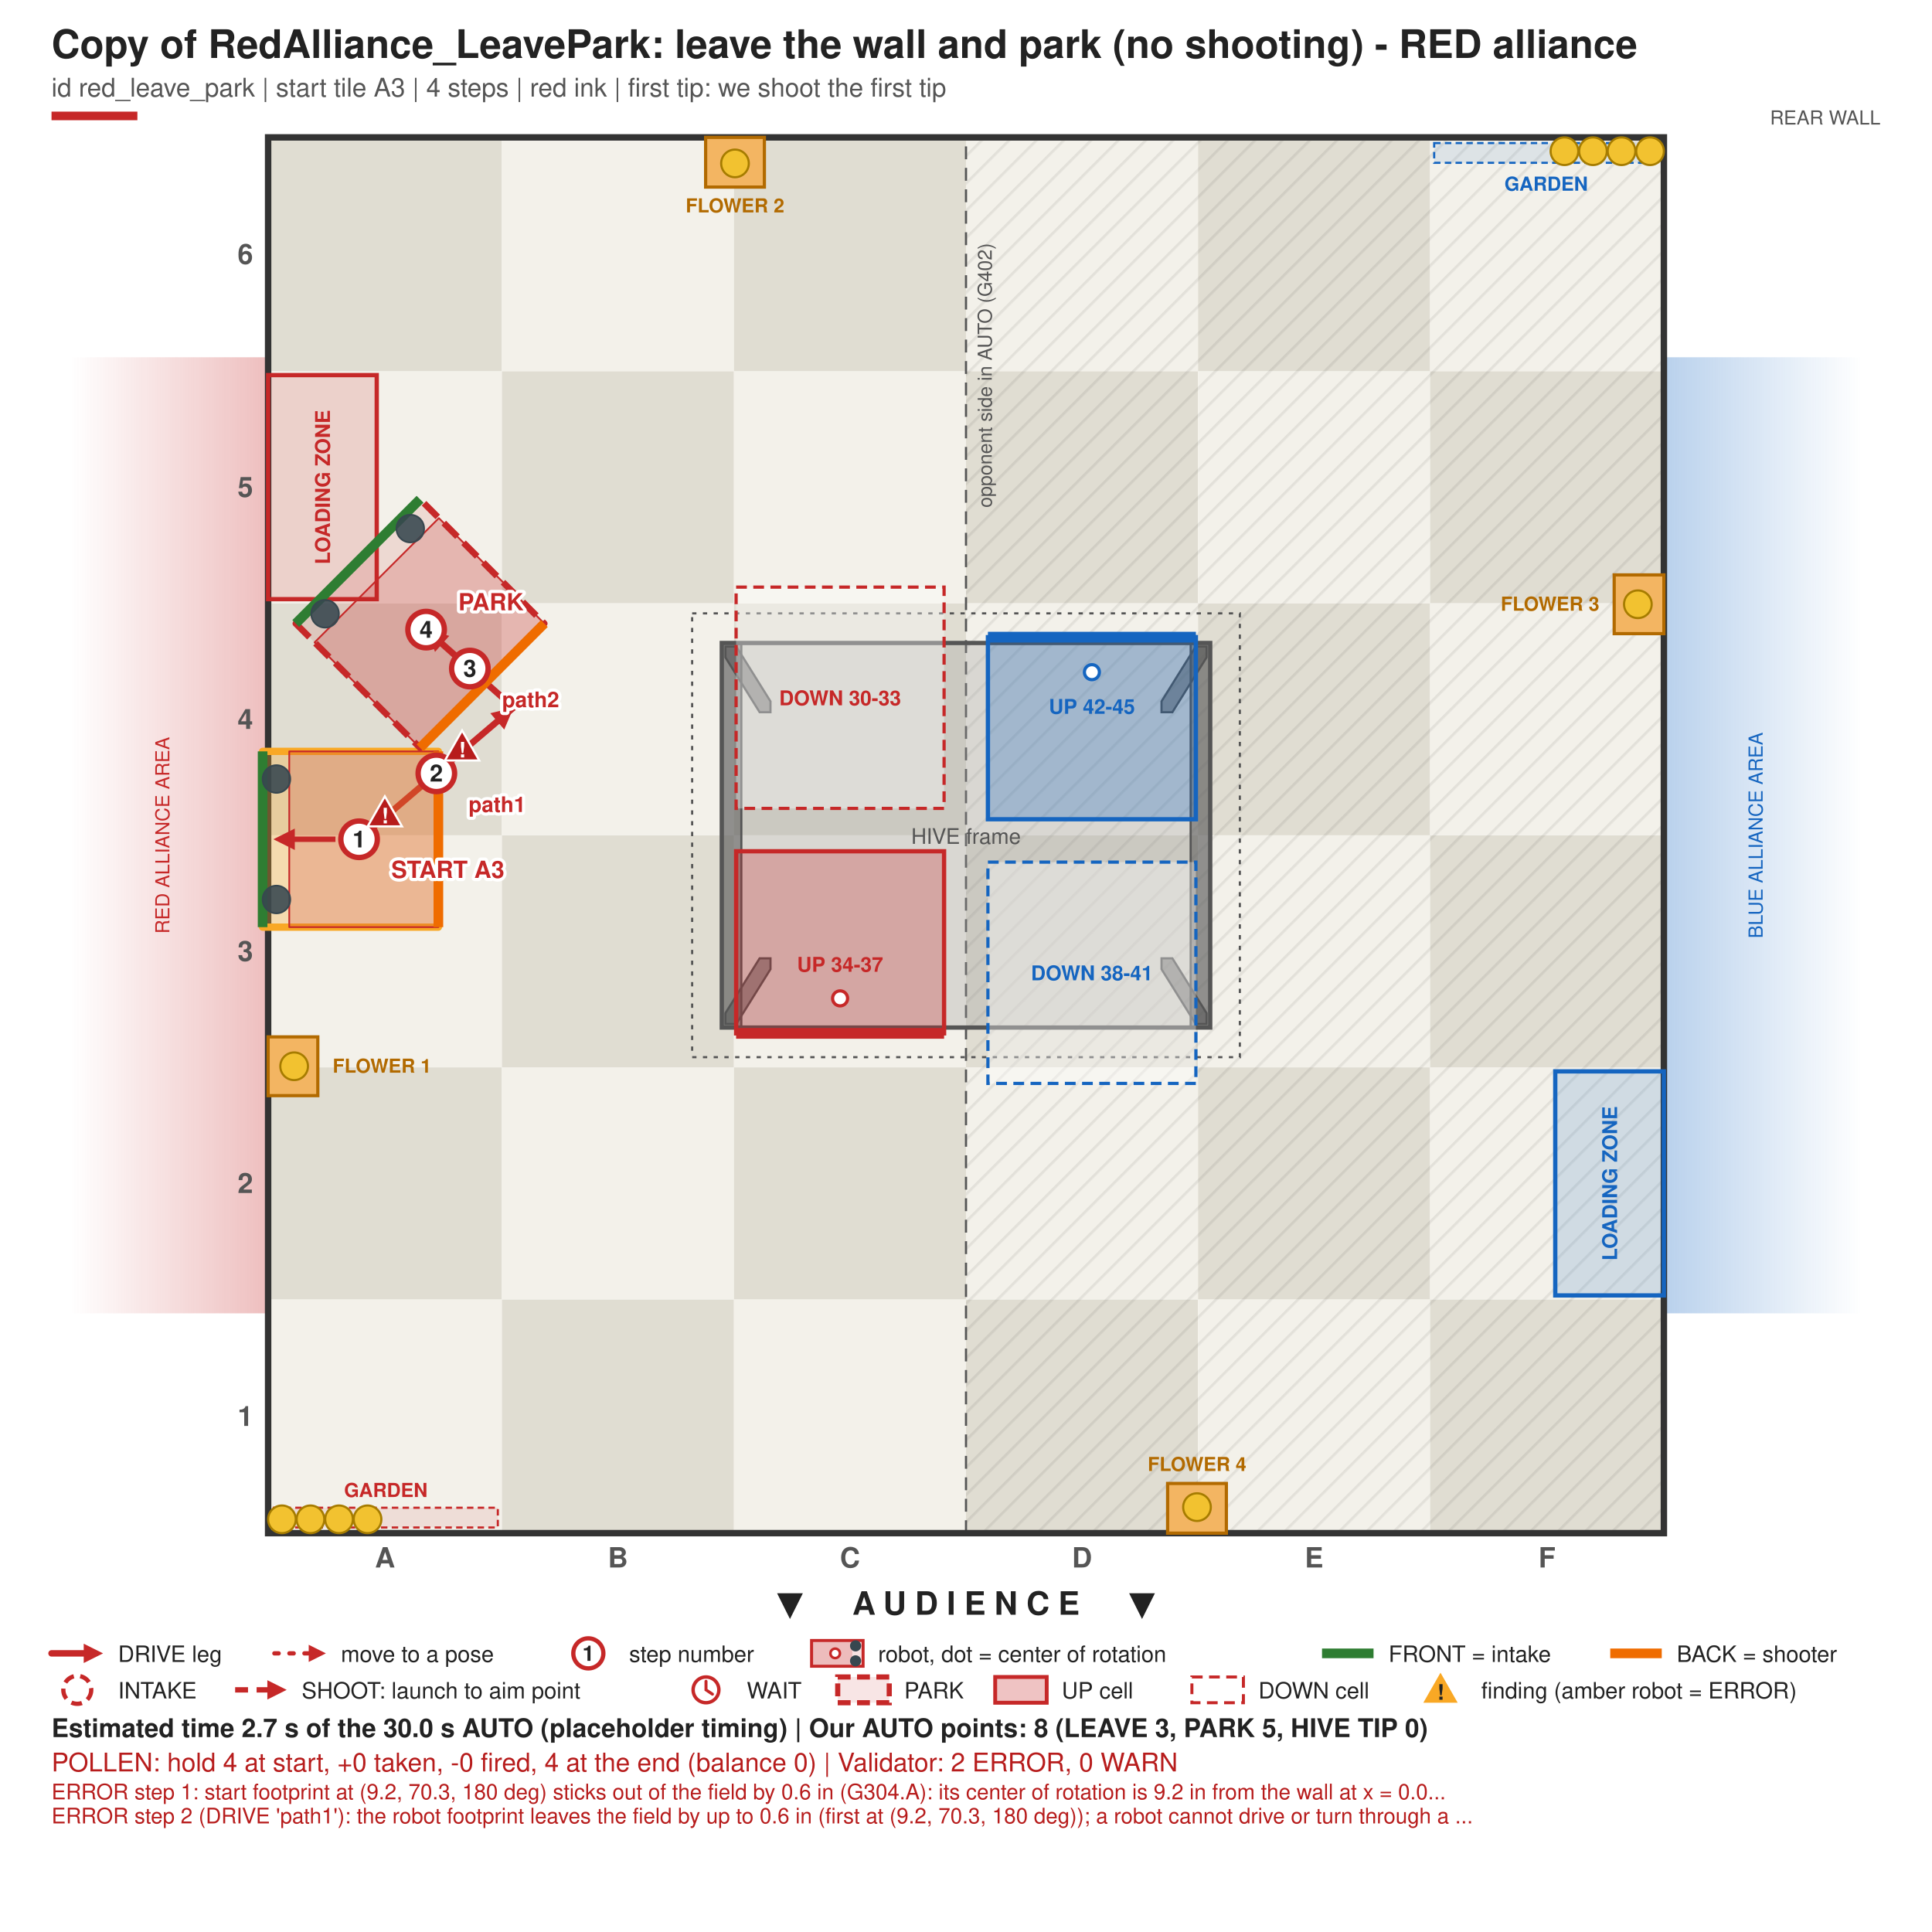
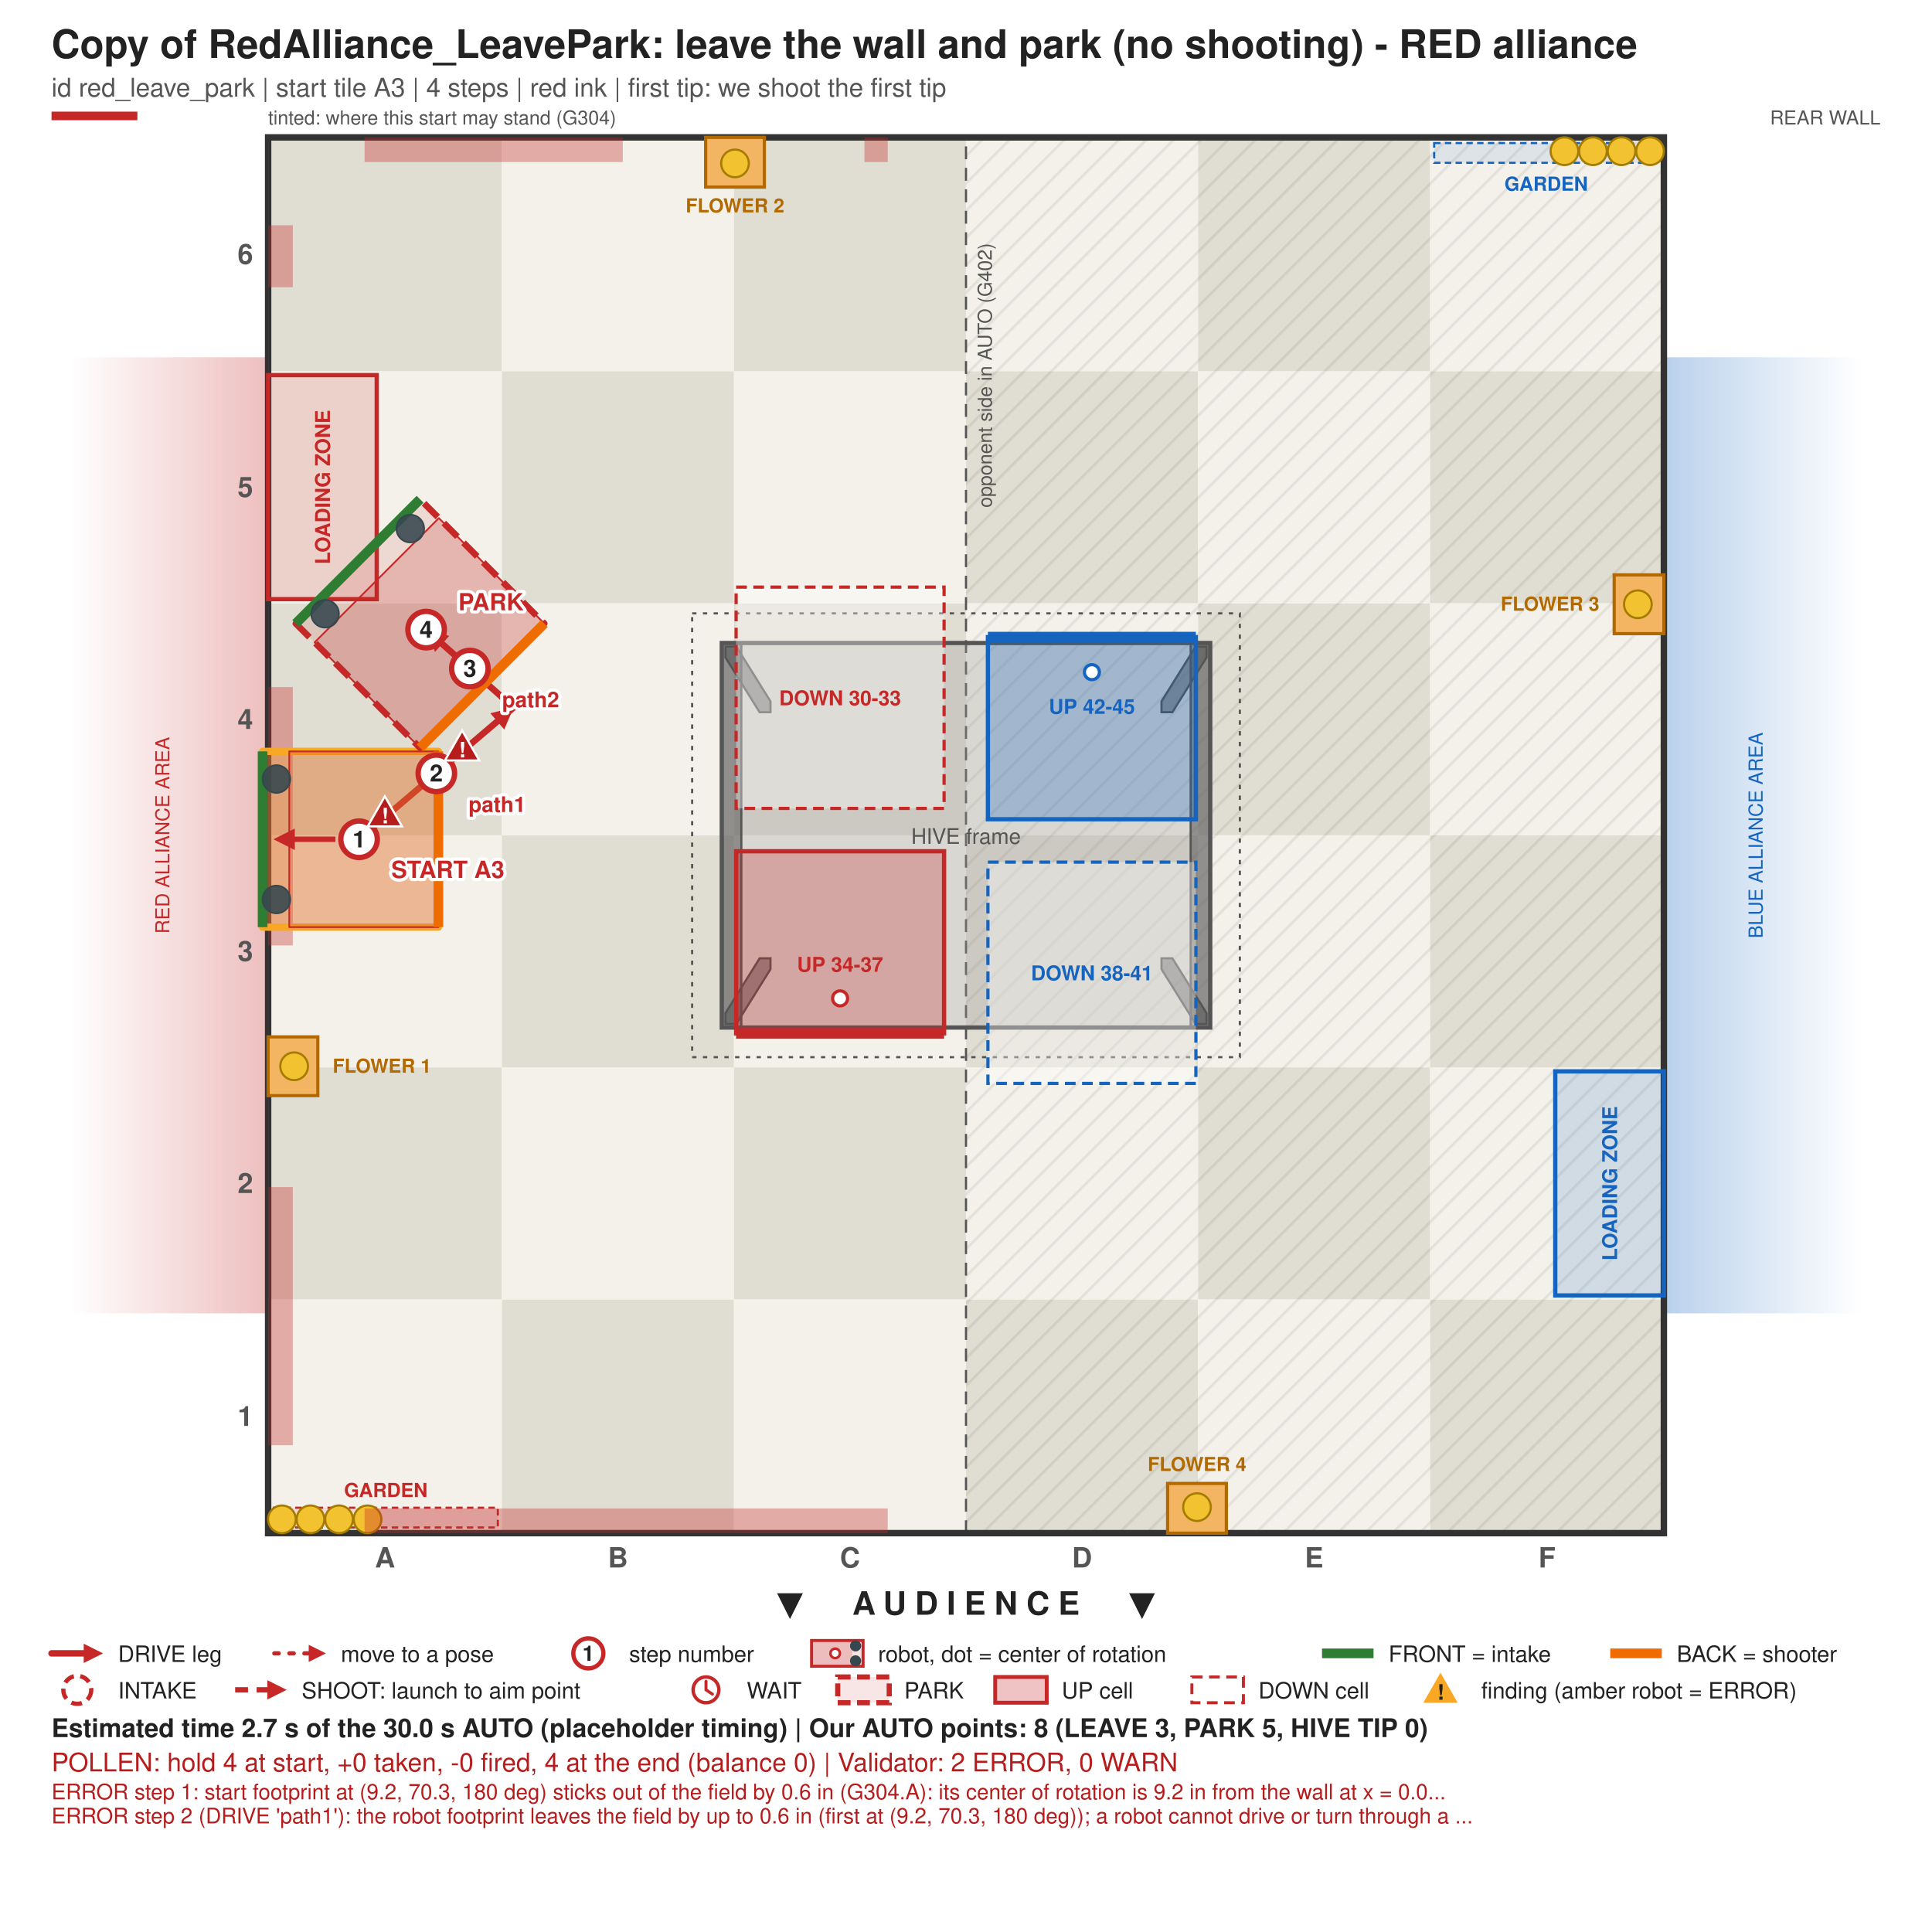
<svg xmlns="http://www.w3.org/2000/svg" viewBox="0 0 900 900" width="900" height="900" role="img" aria-labelledby="svg-title svg-desc" font-family="Helvetica, Arial, sans-serif">
  <defs>
    <linearGradient id="area-red" x1="1" y1="0" x2="0" y2="0">
      <stop offset="0" stop-color="#c62828" stop-opacity="0.30" />
      <stop offset="1" stop-color="#c62828" stop-opacity="0" />
    </linearGradient>
    <linearGradient id="area-blue" x1="0" y1="0" x2="1" y2="0">
      <stop offset="0" stop-color="#1565c0" stop-opacity="0.30" />
      <stop offset="1" stop-color="#1565c0" stop-opacity="0" />
    </linearGradient>
    <pattern id="opponent-hatch" width="9" height="9" patternUnits="userSpaceOnUse" patternTransform="rotate(45)">
      <line x1="0" y1="0" x2="0" y2="9" stroke="#000000" stroke-opacity="0.07" stroke-width="2.5" />
    </pattern>
  </defs>
  <rect id="background" x="0" y="0" width="900" height="900" fill="#ffffff" />
  <text id="title" x="24" y="27" font-size="18.33" font-weight="bold" fill="#222222">Copy of RedAlliance_LeavePark: leave the wall and park (no shooting) - RED alliance</text>
  <text id="subtitle" x="24" y="45" font-size="12" fill="#555555">id red_leave_park  |  start tile A3  |  4 steps  |  red ink  |  first tip: we shoot the first tip</text>
  <rect x="24" y="52" width="40" height="4" fill="#c62828" />
  <g id="field">
    <rect class="alliance-area" data-alliance="RED" x="32.9" y="166.43" width="92" height="445.37" fill="url(#area-red)" />
    <rect class="alliance-area" data-alliance="BLUE" x="775.1" y="166.43" width="92" height="445.37" fill="url(#area-blue)" />
    <text x="78.9" y="389.12" font-size="9" fill="#c62828" text-anchor="middle" transform="rotate(-90 78.9 389.12)">RED ALLIANCE AREA</text>
    <text x="821.1" y="389.12" font-size="9" fill="#1565c0" text-anchor="middle" transform="rotate(-90 821.1 389.12)">BLUE ALLIANCE AREA</text>
    <rect class="tile" data-tile="A1" x="124.9" y="605.3" width="108.9" height="108.9" fill="#f3f1ea" />
    <rect class="tile" data-tile="A2" x="124.9" y="497.2" width="108.9" height="108.1" fill="#e0ddd2" />
    <rect class="tile" data-tile="A3" x="124.9" y="389.1" width="108.9" height="108.1" fill="#f3f1ea" />
    <rect class="tile" data-tile="A4" x="124.9" y="281" width="108.9" height="108.1" fill="#e0ddd2" />
    <rect class="tile" data-tile="A5" x="124.9" y="172.9" width="108.9" height="108.1" fill="#f3f1ea" />
    <rect class="tile" data-tile="A6" x="124.9" y="64" width="108.9" height="108.9" fill="#e0ddd2" />
    <rect class="tile" data-tile="B1" x="233.8" y="605.3" width="108.1" height="108.9" fill="#e0ddd2" />
    <rect class="tile" data-tile="B2" x="233.8" y="497.2" width="108.1" height="108.1" fill="#f3f1ea" />
    <rect class="tile" data-tile="B3" x="233.8" y="389.1" width="108.1" height="108.1" fill="#e0ddd2" />
    <rect class="tile" data-tile="B4" x="233.8" y="281" width="108.1" height="108.1" fill="#f3f1ea" />
    <rect class="tile" data-tile="B5" x="233.8" y="172.9" width="108.1" height="108.1" fill="#e0ddd2" />
    <rect class="tile" data-tile="B6" x="233.8" y="64" width="108.1" height="108.9" fill="#f3f1ea" />
    <rect class="tile" data-tile="C1" x="341.9" y="605.3" width="108.1" height="108.9" fill="#f3f1ea" />
    <rect class="tile" data-tile="C2" x="341.9" y="497.2" width="108.1" height="108.1" fill="#e0ddd2" />
    <rect class="tile" data-tile="C3" x="341.9" y="389.1" width="108.1" height="108.1" fill="#f3f1ea" />
    <rect class="tile" data-tile="C4" x="341.9" y="281" width="108.1" height="108.1" fill="#e0ddd2" />
    <rect class="tile" data-tile="C5" x="341.9" y="172.9" width="108.1" height="108.1" fill="#f3f1ea" />
    <rect class="tile" data-tile="C6" x="341.9" y="64" width="108.1" height="108.9" fill="#e0ddd2" />
    <rect class="tile" data-tile="D1" x="450" y="605.3" width="108.1" height="108.9" fill="#e0ddd2" />
    <rect class="tile" data-tile="D2" x="450" y="497.2" width="108.1" height="108.1" fill="#f3f1ea" />
    <rect class="tile" data-tile="D3" x="450" y="389.1" width="108.1" height="108.1" fill="#e0ddd2" />
    <rect class="tile" data-tile="D4" x="450" y="281" width="108.1" height="108.1" fill="#f3f1ea" />
    <rect class="tile" data-tile="D5" x="450" y="172.9" width="108.1" height="108.1" fill="#e0ddd2" />
    <rect class="tile" data-tile="D6" x="450" y="64" width="108.1" height="108.9" fill="#f3f1ea" />
    <rect class="tile" data-tile="E1" x="558.1" y="605.3" width="108.1" height="108.9" fill="#f3f1ea" />
    <rect class="tile" data-tile="E2" x="558.1" y="497.2" width="108.1" height="108.1" fill="#e0ddd2" />
    <rect class="tile" data-tile="E3" x="558.1" y="389.1" width="108.1" height="108.1" fill="#f3f1ea" />
    <rect class="tile" data-tile="E4" x="558.1" y="281" width="108.1" height="108.1" fill="#e0ddd2" />
    <rect class="tile" data-tile="E5" x="558.1" y="172.9" width="108.1" height="108.1" fill="#f3f1ea" />
    <rect class="tile" data-tile="E6" x="558.1" y="64" width="108.1" height="108.9" fill="#e0ddd2" />
    <rect class="tile" data-tile="F1" x="666.2" y="605.3" width="108.9" height="108.9" fill="#e0ddd2" />
    <rect class="tile" data-tile="F2" x="666.2" y="497.2" width="108.9" height="108.1" fill="#f3f1ea" />
    <rect class="tile" data-tile="F3" x="666.2" y="389.1" width="108.9" height="108.1" fill="#e0ddd2" />
    <rect class="tile" data-tile="F4" x="666.2" y="281" width="108.9" height="108.1" fill="#f3f1ea" />
    <rect class="tile" data-tile="F5" x="666.2" y="172.9" width="108.9" height="108.1" fill="#e0ddd2" />
    <rect class="tile" data-tile="F6" x="666.2" y="64" width="108.9" height="108.9" fill="#f3f1ea" />
    <rect id="opponent-side" x="450" y="64" width="325.1" height="650.2" fill="url(#opponent-hatch)" />
    <line id="side-line" x1="450" y1="714.2" x2="450" y2="64" stroke="#555555" stroke-width="1" stroke-dasharray="6 4" />
    <text id="opponent-label" x="462" y="174.86" font-size="9" fill="#555555" text-anchor="middle" transform="rotate(-90 462 174.86)">opponent side in AUTO (G402)</text>
    <text class="tile-label" x="179.35" y="730.2" font-size="13" font-weight="bold" text-anchor="middle" fill="#555555">A</text>
    <text class="tile-label" x="287.85" y="730.2" font-size="13" font-weight="bold" text-anchor="middle" fill="#555555">B</text>
    <text class="tile-label" x="395.95" y="730.2" font-size="13" font-weight="bold" text-anchor="middle" fill="#555555">C</text>
    <text class="tile-label" x="504.05" y="730.2" font-size="13" font-weight="bold" text-anchor="middle" fill="#555555">D</text>
    <text class="tile-label" x="612.15" y="730.2" font-size="13" font-weight="bold" text-anchor="middle" fill="#555555">E</text>
    <text class="tile-label" x="720.65" y="730.2" font-size="13" font-weight="bold" text-anchor="middle" fill="#555555">F</text>
    <text class="tile-label" x="117.9" y="664.25" font-size="13" font-weight="bold" text-anchor="end" fill="#555555">1</text>
    <text class="tile-label" x="117.9" y="555.75" font-size="13" font-weight="bold" text-anchor="end" fill="#555555">2</text>
    <text class="tile-label" x="117.9" y="447.65" font-size="13" font-weight="bold" text-anchor="end" fill="#555555">3</text>
    <text class="tile-label" x="117.9" y="339.55" font-size="13" font-weight="bold" text-anchor="end" fill="#555555">4</text>
    <text class="tile-label" x="117.9" y="231.45" font-size="13" font-weight="bold" text-anchor="end" fill="#555555">5</text>
    <text class="tile-label" x="117.9" y="122.95" font-size="13" font-weight="bold" text-anchor="end" fill="#555555">6</text>
    <rect id="field-border" x="124.9" y="64" width="650.2" height="650.2" fill="none" stroke="#333333" stroke-width="3" />
  </g>
  <g id="structures">
    <rect id="hive-frame" x="336.23" y="299.53" width="227.54" height="179.14" fill="#9a9a9a" fill-opacity="0.30" stroke="#555555" stroke-width="2" />
    <rect id="hive-keepout" x="322.43" y="285.73" width="255.14" height="206.74" fill="none" stroke="#555555" stroke-width="1" stroke-dasharray="2 3" />
    <g id="hive-solid">
      <polygon class="hive-foot" points="336.23,478.67 345.35,478.67 345.35,299.53 336.23,299.53" fill="#555555" fill-opacity="0.55" stroke="#555555" stroke-width="1" />
      <polygon class="hive-foot" points="554.65,478.67 563.77,478.67 563.77,299.53 554.65,299.53" fill="#555555" fill-opacity="0.55" stroke="#555555" stroke-width="1" />
      <polygon class="hive-foot" points="337.94,477.01 343,477.01 358.92,451.48 358.92,446.42 353.86,446.42 337.94,471.95" fill="#555555" fill-opacity="0.55" stroke="#555555" stroke-width="1" />
      <polygon class="hive-foot" points="337.94,306.25 353.86,331.78 358.92,331.78 358.92,326.72 343,301.19 337.94,301.19" fill="#555555" fill-opacity="0.55" stroke="#555555" stroke-width="1" />
      <polygon class="hive-foot" points="541.08,451.48 557,477.01 562.06,477.01 562.06,471.95 546.14,446.42 541.08,446.42" fill="#555555" fill-opacity="0.55" stroke="#555555" stroke-width="1" />
      <polygon class="hive-foot" points="541.08,331.78 546.14,331.78 562.06,306.25 562.06,301.19 557,301.19 541.08,326.72" fill="#555555" fill-opacity="0.55" stroke="#555555" stroke-width="1" />
    </g>
    <text x="450" y="393.1" font-size="10" fill="#555555" text-anchor="middle">HIVE frame</text>
    <g class="hive" data-alliance="RED">
      <g class="cell cell-down" data-alliance="RED" data-side="REAR">
        <rect x="342.91" y="273.5" width="96.88" height="103.09" fill="#ffffff" fill-opacity="0.35" stroke="#c62828" stroke-width="1.5" stroke-dasharray="5 3" />
        <text x="391.35" y="328.55" font-size="9.5" font-weight="bold" fill="#c62828" text-anchor="middle">DOWN 30-33</text>
      </g>
      <g class="cell cell-up" data-alliance="RED" data-side="AUDIENCE">
        <rect x="342.91" y="396.55" width="96.88" height="84.82" fill="#c62828" fill-opacity="0.28" stroke="#c62828" stroke-width="2" />
        <line class="cell-opening" x1="342.91" y1="481.38" x2="439.79" y2="481.38" stroke="#c62828" stroke-width="5" />
        <circle class="aim-point" cx="391.35" cy="465.08" r="3.5" fill="#ffffff" stroke="#c62828" stroke-width="1.5" />
        <text x="391.35" y="452.68" font-size="9.5" font-weight="bold" fill="#c62828" text-anchor="middle">UP 34-37</text>
      </g>
    </g>
    <g class="hive" data-alliance="BLUE">
      <g class="cell cell-down" data-alliance="BLUE" data-side="AUDIENCE">
        <rect x="460.21" y="401.61" width="96.88" height="103.09" fill="#ffffff" fill-opacity="0.35" stroke="#1565c0" stroke-width="1.5" stroke-dasharray="5 3" />
        <text x="508.65" y="456.66" font-size="9.5" font-weight="bold" fill="#1565c0" text-anchor="middle">DOWN 38-41</text>
      </g>
      <g class="cell cell-up" data-alliance="BLUE" data-side="REAR">
        <rect x="460.21" y="296.82" width="96.88" height="84.82" fill="#1565c0" fill-opacity="0.28" stroke="#1565c0" stroke-width="2" />
        <line class="cell-opening" x1="460.21" y1="296.82" x2="557.09" y2="296.82" stroke="#1565c0" stroke-width="5" />
        <circle class="aim-point" cx="508.65" cy="313.12" r="3.5" fill="#ffffff" stroke="#1565c0" stroke-width="1.5" />
        <text x="508.65" y="332.52" font-size="9.5" font-weight="bold" fill="#1565c0" text-anchor="middle">UP 42-45</text>
      </g>
    </g>
    <g class="flower" data-flower="1">
      <rect x="124.9" y="483.02" width="23.15" height="27.37" fill="#f3b562" stroke="#b26a00" stroke-width="1.5" />
      <circle cx="137.02" cy="496.71" r="6.44" fill="#f2c230" stroke="#a67c00" stroke-width="1" />
      <text x="154.95" y="499.71" font-size="9" fill="#b26a00" font-weight="bold" text-anchor="start">FLOWER 1</text>
    </g>
    <g class="flower" data-flower="2">
      <rect x="328.71" y="64" width="27.37" height="23.15" fill="#f3b562" stroke="#b26a00" stroke-width="1.5" />
      <circle cx="342.39" cy="76.12" r="6.44" fill="#f2c230" stroke="#a67c00" stroke-width="1" />
      <text x="342.39" y="98.95" font-size="9" fill="#b26a00" font-weight="bold" text-anchor="middle">FLOWER 2</text>
    </g>
    <g class="flower" data-flower="3">
      <rect x="751.95" y="267.81" width="23.15" height="27.37" fill="#f3b562" stroke="#b26a00" stroke-width="1.5" />
      <circle cx="762.98" cy="281.49" r="6.44" fill="#f2c230" stroke="#a67c00" stroke-width="1" />
      <text x="745.05" y="284.49" font-size="9" fill="#b26a00" font-weight="bold" text-anchor="end">FLOWER 3</text>
    </g>
    <g class="flower" data-flower="4">
      <rect x="543.92" y="691.05" width="27.37" height="23.15" fill="#f3b562" stroke="#b26a00" stroke-width="1.5" />
      <circle cx="557.61" cy="702.08" r="6.44" fill="#f2c230" stroke="#a67c00" stroke-width="1" />
      <text x="557.61" y="685.25" font-size="9" fill="#b26a00" font-weight="bold" text-anchor="middle">FLOWER 4</text>
    </g>
    <g class="garden" data-alliance="RED">
      <rect x="127.54" y="702.36" width="104.37" height="9.2" fill="#c62828" fill-opacity="0.10" stroke="#c62828" stroke-width="1" stroke-dasharray="3 2" />
      <circle class="pollen" cx="131.34" cy="707.76" r="6.44" fill="#f2c230" stroke="#a67c00" stroke-width="1" />
      <circle class="pollen" cx="144.63" cy="707.76" r="6.44" fill="#f2c230" stroke="#a67c00" stroke-width="1" />
      <circle class="pollen" cx="157.93" cy="707.76" r="6.44" fill="#f2c230" stroke="#a67c00" stroke-width="1" />
      <circle class="pollen" cx="171.22" cy="707.76" r="6.44" fill="#f2c230" stroke="#a67c00" stroke-width="1" />
      <text x="179.73" y="697.36" font-size="9" fill="#c62828" text-anchor="middle" font-weight="bold">GARDEN</text>
    </g>
    <g class="loading-zone" data-alliance="RED">
      <rect x="124.9" y="174.74" width="50.6" height="104.37" fill="#c62828" fill-opacity="0.16" stroke="#c62828" stroke-width="2" />
      <text x="150.2" y="230.43" font-size="9.5" font-weight="bold" fill="#c62828" text-anchor="middle" transform="rotate(-90 150.2 226.93)">LOADING ZONE</text>
    </g>
    <g class="garden" data-alliance="BLUE">
      <rect x="668.09" y="66.64" width="104.37" height="9.2" fill="#1565c0" fill-opacity="0.10" stroke="#1565c0" stroke-width="1" stroke-dasharray="3 2" />
      <circle class="pollen" cx="768.66" cy="70.44" r="6.44" fill="#f2c230" stroke="#a67c00" stroke-width="1" />
      <circle class="pollen" cx="755.37" cy="70.44" r="6.44" fill="#f2c230" stroke="#a67c00" stroke-width="1" />
      <circle class="pollen" cx="742.07" cy="70.44" r="6.44" fill="#f2c230" stroke="#a67c00" stroke-width="1" />
      <circle class="pollen" cx="728.78" cy="70.44" r="6.44" fill="#f2c230" stroke="#a67c00" stroke-width="1" />
      <text x="720.27" y="88.84" font-size="9" fill="#1565c0" text-anchor="middle" font-weight="bold">GARDEN</text>
    </g>
    <g class="loading-zone" data-alliance="BLUE">
      <rect x="724.5" y="499.09" width="50.6" height="104.37" fill="#1565c0" fill-opacity="0.16" stroke="#1565c0" stroke-width="2" />
      <text x="749.8" y="554.77" font-size="9.5" font-weight="bold" fill="#1565c0" text-anchor="middle" transform="rotate(-90 749.8 551.27)">LOADING ZONE</text>
    </g>
    <text id="audience-label" x="450" y="752.2" font-size="15" font-weight="bold" letter-spacing="4" text-anchor="middle" fill="#222222">AUDIENCE</text>
    <polygon class="compass-arrow" points="362,742.2 374,742.2 368,754.2" fill="#222222" />
    <polygon class="compass-arrow" points="526,742.2 538,742.2 532,754.2" fill="#222222" />
    <text x="876" y="58" font-size="9" fill="#555555" text-anchor="end">REAR WALL</text>
  </g>
+   <g id="start-bands" data-heading="180">
+     <rect class="start-band" data-wall="RED" data-from="8.9" data-to="35.05" x="124.9" y="552.99" width="11.5" height="120.27" fill="#c62828" fill-opacity="0.35" />
+     <rect class="start-band" data-wall="RED" data-from="59.52" data-to="85.68" x="124.9" y="320.05" width="11.5" height="120.37" fill="#c62828" fill-opacity="0.35" />
+     <rect class="start-band" data-wall="RED" data-from="126.17" data-to="132.45" x="124.9" y="104.94" width="11.5" height="28.86" fill="#c62828" fill-opacity="0.35" />
+     <rect class="start-band" data-wall="AUDIENCE" data-from="9.77" data-to="62.74" x="169.84" y="702.7" width="243.68" height="11.5" fill="#c62828" fill-opacity="0.35" />
+     <rect class="start-band" data-wall="REAR" data-from="9.77" data-to="35.92" x="169.84" y="64" width="120.27" height="11.5" fill="#c62828" fill-opacity="0.35" />
+     <rect class="start-band" data-wall="REAR" data-from="60.39" data-to="62.74" x="402.68" y="64" width="10.85" height="11.5" fill="#c62828" fill-opacity="0.35" />
+     <text class="start-band-label" x="124.9" y="58" font-size="9" fill="#555555">tinted: where this start may stand (G304)</text>
+   </g>
  <g id="route" data-ink="#c62828" data-alliance="RED" data-route="red_leave_park">
    <g class="drive-leg" data-step="2" data-mode="LINEAR">
      <path class="leg" d="M 167.27 390.96 L 239.26 329.57" fill="none" stroke="#c62828" stroke-width="3" stroke-linecap="round" stroke-linejoin="round" />
      <polygon class="arrowhead" points="239.26,329.57 234.89,339.86 228.41,332.25" fill="#c62828" />
    </g>
    <g class="drive-leg" data-step="3" data-mode="LINEAR">
      <path class="leg" d="M 239.26 329.57 L 198.5 293.3" fill="none" stroke="#c62828" stroke-width="3" stroke-linecap="round" stroke-linejoin="round" />
      <polygon class="arrowhead" points="198.5,293.3 209.29,296.21 202.65,303.68" fill="#c62828" />
    </g>
    <g id="start-footprint" class="footprint start" data-step="1">
      <polygon class="outline error" points="122.33,431.9 204.21,431.9 204.21,350.02 122.33,350.02" fill="#f9a825" fill-opacity="0.3" stroke="#f9a825" stroke-width="3.4" stroke-linejoin="round" />
      <polygon class="chassis" points="134.75,431.9 204.21,431.9 204.21,350.02 134.75,350.02" fill="#c62828" fill-opacity="0.2" stroke="#c62828" stroke-width="0.8" stroke-linejoin="round" />
      <line class="front-edge" x1="122.33" y1="431.9" x2="122.33" y2="350.02" stroke="#2e7d32" stroke-width="4.5" />
      <line class="back-edge" x1="204.21" y1="431.9" x2="204.21" y2="350.02" stroke="#ef6c00" stroke-width="4.5" />
      <circle class="wheel" data-wheel="LEFT" cx="128.77" cy="419.02" r="6.44" fill="#37474f" fill-opacity="0.88" stroke="#37474f" stroke-width="0.8" />
      <circle class="wheel" data-wheel="RIGHT" cx="128.77" cy="362.9" r="6.44" fill="#37474f" fill-opacity="0.88" stroke="#37474f" stroke-width="0.8" />
      <g class="pose-point" data-x="9.21" data-y="70.27">
        <circle cx="167.27" cy="390.96" r="3.4" fill="#ffffff" fill-opacity="0.92" stroke="#c62828" stroke-width="1.6" />
        <line x1="163.87" y1="390.96" x2="170.67" y2="390.96" stroke="#c62828" stroke-width="1" />
        <line x1="167.27" y1="387.56" x2="167.27" y2="394.36" stroke="#c62828" stroke-width="1" />
      </g>
      <line class="heading-arrow" x1="156.27" y1="390.96" x2="135.33" y2="390.96" stroke="#c62828" stroke-width="2.5" />
      <polygon class="arrowhead" points="127.33,390.96 137.33,385.96 137.33,395.96" fill="#c62828" />
    </g>
    <g class="park-outline" data-step="4">
      <polygon class="outline" points="137.77,290.47 195.67,348.37 253.57,290.47 195.67,232.57" fill="#c62828" fill-opacity="0.12" stroke="#c62828" stroke-width="3" stroke-dasharray="9 4" stroke-linejoin="round" />
      <polygon class="chassis" points="146.55,299.25 195.67,348.37 253.57,290.47 204.45,241.36" fill="#c62828" fill-opacity="0.2" stroke="#c62828" stroke-width="0.8" stroke-linejoin="round" />
      <line class="front-edge" x1="137.77" y1="290.47" x2="195.67" y2="232.57" stroke="#2e7d32" stroke-width="4.5" />
      <line class="back-edge" x1="195.67" y1="348.37" x2="253.57" y2="290.47" stroke="#ef6c00" stroke-width="4.5" />
      <circle class="wheel" data-wheel="LEFT" cx="151.43" cy="285.92" r="6.44" fill="#37474f" fill-opacity="0.88" stroke="#37474f" stroke-width="0.8" />
      <circle class="wheel" data-wheel="RIGHT" cx="191.12" cy="246.23" r="6.44" fill="#37474f" fill-opacity="0.88" stroke="#37474f" stroke-width="0.8" />
      <g class="pose-point" data-x="16" data-y="91.5">
        <circle cx="198.5" cy="293.3" r="3.4" fill="#ffffff" fill-opacity="0.92" stroke="#c62828" stroke-width="1.6" />
        <line x1="195.1" y1="293.3" x2="201.9" y2="293.3" stroke="#c62828" stroke-width="1" />
        <line x1="198.5" y1="289.9" x2="198.5" y2="296.7" stroke="#c62828" stroke-width="1" />
      </g>
    </g>
    <g id="badges">
      <g class="badge" data-step="1" data-kind="START">
        <circle cx="167.27" cy="390.96" r="8.5" fill="#ffffff" stroke="#c62828" stroke-width="2.5" />
        <text x="167.27" y="394.76" font-size="11" font-weight="bold" text-anchor="middle" fill="#222222">1</text>
      </g>
      <g class="badge" data-step="2" data-kind="DRIVE">
        <circle cx="203.27" cy="360.26" r="8.5" fill="#ffffff" stroke="#c62828" stroke-width="2.5" />
        <text x="203.27" y="364.06" font-size="11" font-weight="bold" text-anchor="middle" fill="#222222">2</text>
      </g>
      <g class="badge" data-step="3" data-kind="DRIVE">
        <circle cx="218.88" cy="311.44" r="8.5" fill="#ffffff" stroke="#c62828" stroke-width="2.5" />
        <text x="218.88" y="315.24" font-size="11" font-weight="bold" text-anchor="middle" fill="#222222">3</text>
      </g>
      <g class="badge" data-step="4" data-kind="PARK">
        <circle cx="198.5" cy="293.3" r="8.5" fill="#ffffff" stroke="#c62828" stroke-width="2.5" />
        <text x="198.5" y="297.1" font-size="11" font-weight="bold" text-anchor="middle" fill="#222222">4</text>
      </g>
    </g>
    <g id="step-labels">
      <text class="step-label" x="182.27" y="408.96" font-size="11" font-weight="bold" fill="#c62828" text-anchor="start" stroke="#ffffff" stroke-width="3" stroke-linejoin="round" paint-order="stroke">START A3</text>
      <text class="step-label" x="218.27" y="378.26" font-size="10" font-weight="bold" fill="#c62828" text-anchor="start" stroke="#ffffff" stroke-width="3" stroke-linejoin="round" paint-order="stroke">path1</text>
      <text class="step-label" x="233.88" y="329.44" font-size="10" font-weight="bold" fill="#c62828" text-anchor="start" stroke="#ffffff" stroke-width="3" stroke-linejoin="round" paint-order="stroke">path2</text>
      <text class="step-label" x="213.5" y="284.3" font-size="11" font-weight="bold" fill="#c62828" text-anchor="start" stroke="#ffffff" stroke-width="3" stroke-linejoin="round" paint-order="stroke">PARK</text>
    </g>
    <g id="issue-marks">
      <g class="issue-mark" data-step="1" data-severity="ERROR">
        <polygon points="179.27,370.96 187.27,384.96 171.27,384.96" fill="#b71c1c" stroke="#ffffff" stroke-width="1" />
        <text x="179.27" y="383.56" font-size="10" font-weight="bold" text-anchor="middle" fill="#ffffff">!</text>
      </g>
      <g class="issue-mark" data-step="2" data-severity="ERROR">
        <polygon points="215.27,340.26 223.27,354.26 207.27,354.26" fill="#b71c1c" stroke="#ffffff" stroke-width="1" />
        <text x="215.27" y="352.86" font-size="10" font-weight="bold" text-anchor="middle" fill="#ffffff">!</text>
      </g>
    </g>
  </g>
  <g id="legend">
    <g class="legend-item" data-icon="drive">
      <line x1="24" y1="770.2" x2="40" y2="770.2" stroke="#c62828" stroke-width="3" stroke-linecap="round" />
      <polygon class="arrowhead" points="48,770.2 39,774.7 39,765.7" fill="#c62828" />
      <text x="55" y="774.2" font-size="10.5" fill="#222222">DRIVE leg</text>
    </g>
    <g class="legend-item" data-icon="approach">
      <line x1="127.81" y1="770.2" x2="143.81" y2="770.2" stroke="#c62828" stroke-width="2" stroke-dasharray="2 5" stroke-linecap="round" />
      <polygon class="arrowhead" points="151.81,770.2 143.81,774.2 143.81,766.2" fill="#c62828" />
      <text x="158.81" y="774.2" font-size="10.5" fill="#222222">move to a pose</text>
    </g>
    <g class="legend-item" data-icon="badge">
      <circle cx="274.07" cy="770.2" r="7" fill="#ffffff" stroke="#c62828" stroke-width="2" />
      <text x="274.07" y="773.7" font-size="10" font-weight="bold" text-anchor="middle" fill="#222222">1</text>
      <text x="293.07" y="774.2" font-size="10.5" fill="#222222">step number</text>
    </g>
    <g class="legend-item" data-icon="robot">
      <rect x="378.06" y="764.2" width="24" height="12" fill="#c62828" fill-opacity="0.14" stroke="#c62828" stroke-width="1.4" />
      <rect x="378.06" y="764.2" width="19" height="12" fill="#c62828" fill-opacity="0.2" />
      <circle cx="398.56" cy="766.7" r="2.6" fill="#37474f" />
      <circle cx="398.56" cy="773.7" r="2.6" fill="#37474f" />
      <circle cx="389.06" cy="770.2" r="2.2" fill="#ffffff" stroke="#c62828" stroke-width="1.2" />
      <text x="409.06" y="774.2" font-size="10.5" fill="#222222">robot, dot = center of rotation</text>
    </g>
    <g class="legend-item" data-icon="front">
      <line x1="615.85" y1="770.2" x2="639.85" y2="770.2" stroke="#2e7d32" stroke-width="4.5" />
      <text x="646.85" y="774.2" font-size="10.5" fill="#222222">FRONT = intake</text>
    </g>
    <g class="legend-item" data-icon="back">
      <line x1="750.11" y1="770.2" x2="774.11" y2="770.2" stroke="#ef6c00" stroke-width="4.5" />
      <text x="781.11" y="774.2" font-size="10.5" fill="#222222">BACK = shooter</text>
    </g>
    <g class="legend-item" data-icon="intake">
      <circle cx="36" cy="787.2" r="6.5" fill="none" stroke="#c62828" stroke-width="2" stroke-dasharray="5 3" />
      <text x="55" y="791.2" font-size="10.5" fill="#222222">INTAKE</text>
    </g>
    <g class="legend-item" data-icon="shoot">
      <line x1="109.54" y1="787.2" x2="125.54" y2="787.2" stroke="#c62828" stroke-width="2.5" stroke-dasharray="6 4" />
      <polygon class="arrowhead" points="133.54,787.2 124.54,791.7 124.54,782.7" fill="#c62828" />
      <text x="140.54" y="791.2" font-size="10.5" fill="#222222">SHOOT: launch to aim point</text>
    </g>
    <g class="legend-item" data-icon="wait">
      <circle cx="328.88" cy="787.2" r="6" fill="#ffffff" stroke="#c62828" stroke-width="1.6" />
      <polyline points="328.88,783.2 328.88,787.2 331.88,789.2" fill="none" stroke="#c62828" stroke-width="1.4" stroke-linecap="round" />
      <text x="347.88" y="791.2" font-size="10.5" fill="#222222">WAIT</text>
    </g>
    <g class="legend-item" data-icon="park">
      <rect x="390.24" y="781.2" width="24" height="12" fill="#c62828" fill-opacity="0.12" stroke="#c62828" stroke-width="2.4" stroke-dasharray="6 3" />
      <text x="421.24" y="791.2" font-size="10.5" fill="#222222">PARK</text>
    </g>
    <g class="legend-item" data-icon="up">
      <rect x="463.6" y="781.2" width="24" height="12" fill="#c62828" fill-opacity="0.28" stroke="#c62828" stroke-width="1.8" />
      <text x="494.6" y="791.2" font-size="10.5" fill="#222222">UP cell</text>
    </g>
    <g class="legend-item" data-icon="down">
      <rect x="555.23" y="781.2" width="24" height="12" fill="#ffffff" fill-opacity="0.35" stroke="#c62828" stroke-width="1.4" stroke-dasharray="5 3" />
      <text x="586.23" y="791.2" font-size="10.5" fill="#222222">DOWN cell</text>
    </g>
    <g class="legend-item" data-icon="issue">
      <polygon points="671.04,779.2 679.04,793.2 663.04,793.2" fill="#f9a825" />
      <text x="671.04" y="791.8" font-size="10" font-weight="bold" text-anchor="middle" fill="#222222">!</text>
      <text x="690.04" y="791.2" font-size="10.5" fill="#222222">finding (amber robot = ERROR)</text>
    </g>
  </g>
  <g id="footer">
    <text id="footer-metrics" x="24" y="809.2" font-size="12" font-weight="bold" fill="#222222">Estimated time 2.7 s of the 30.0 s AUTO (placeholder timing)   |   Our AUTO points: 8  (LEAVE 3, PARK 5, HIVE TIP 0)</text>
    <text id="footer-pollen" x="24" y="825.2" font-size="12" fill="#b71c1c">POLLEN: hold 4 at start, +0 taken, -0 fired, 4 at the end (balance 0)   |   Validator: 2 ERROR, 0 WARN</text>
    <g class="issue-line" data-severity="ERROR">
      <text x="24" y="838.2" font-size="10" fill="#b71c1c">ERROR step 1: start footprint at (9.2, 70.3, 180 deg) sticks out of the field by 0.6 in (G304.A): its center of rotation is 9.2 in from the wall at x = 0.0...</text>
    </g>
    <g class="issue-line" data-severity="ERROR">
      <text x="24" y="849.4" font-size="10" fill="#b71c1c">ERROR step 2 (DRIVE 'path1'): the robot footprint leaves the field by up to 0.6 in (first at (9.2, 70.3, 180 deg)); a robot cannot drive or turn through a ...</text>
    </g>
  </g>
</svg>
